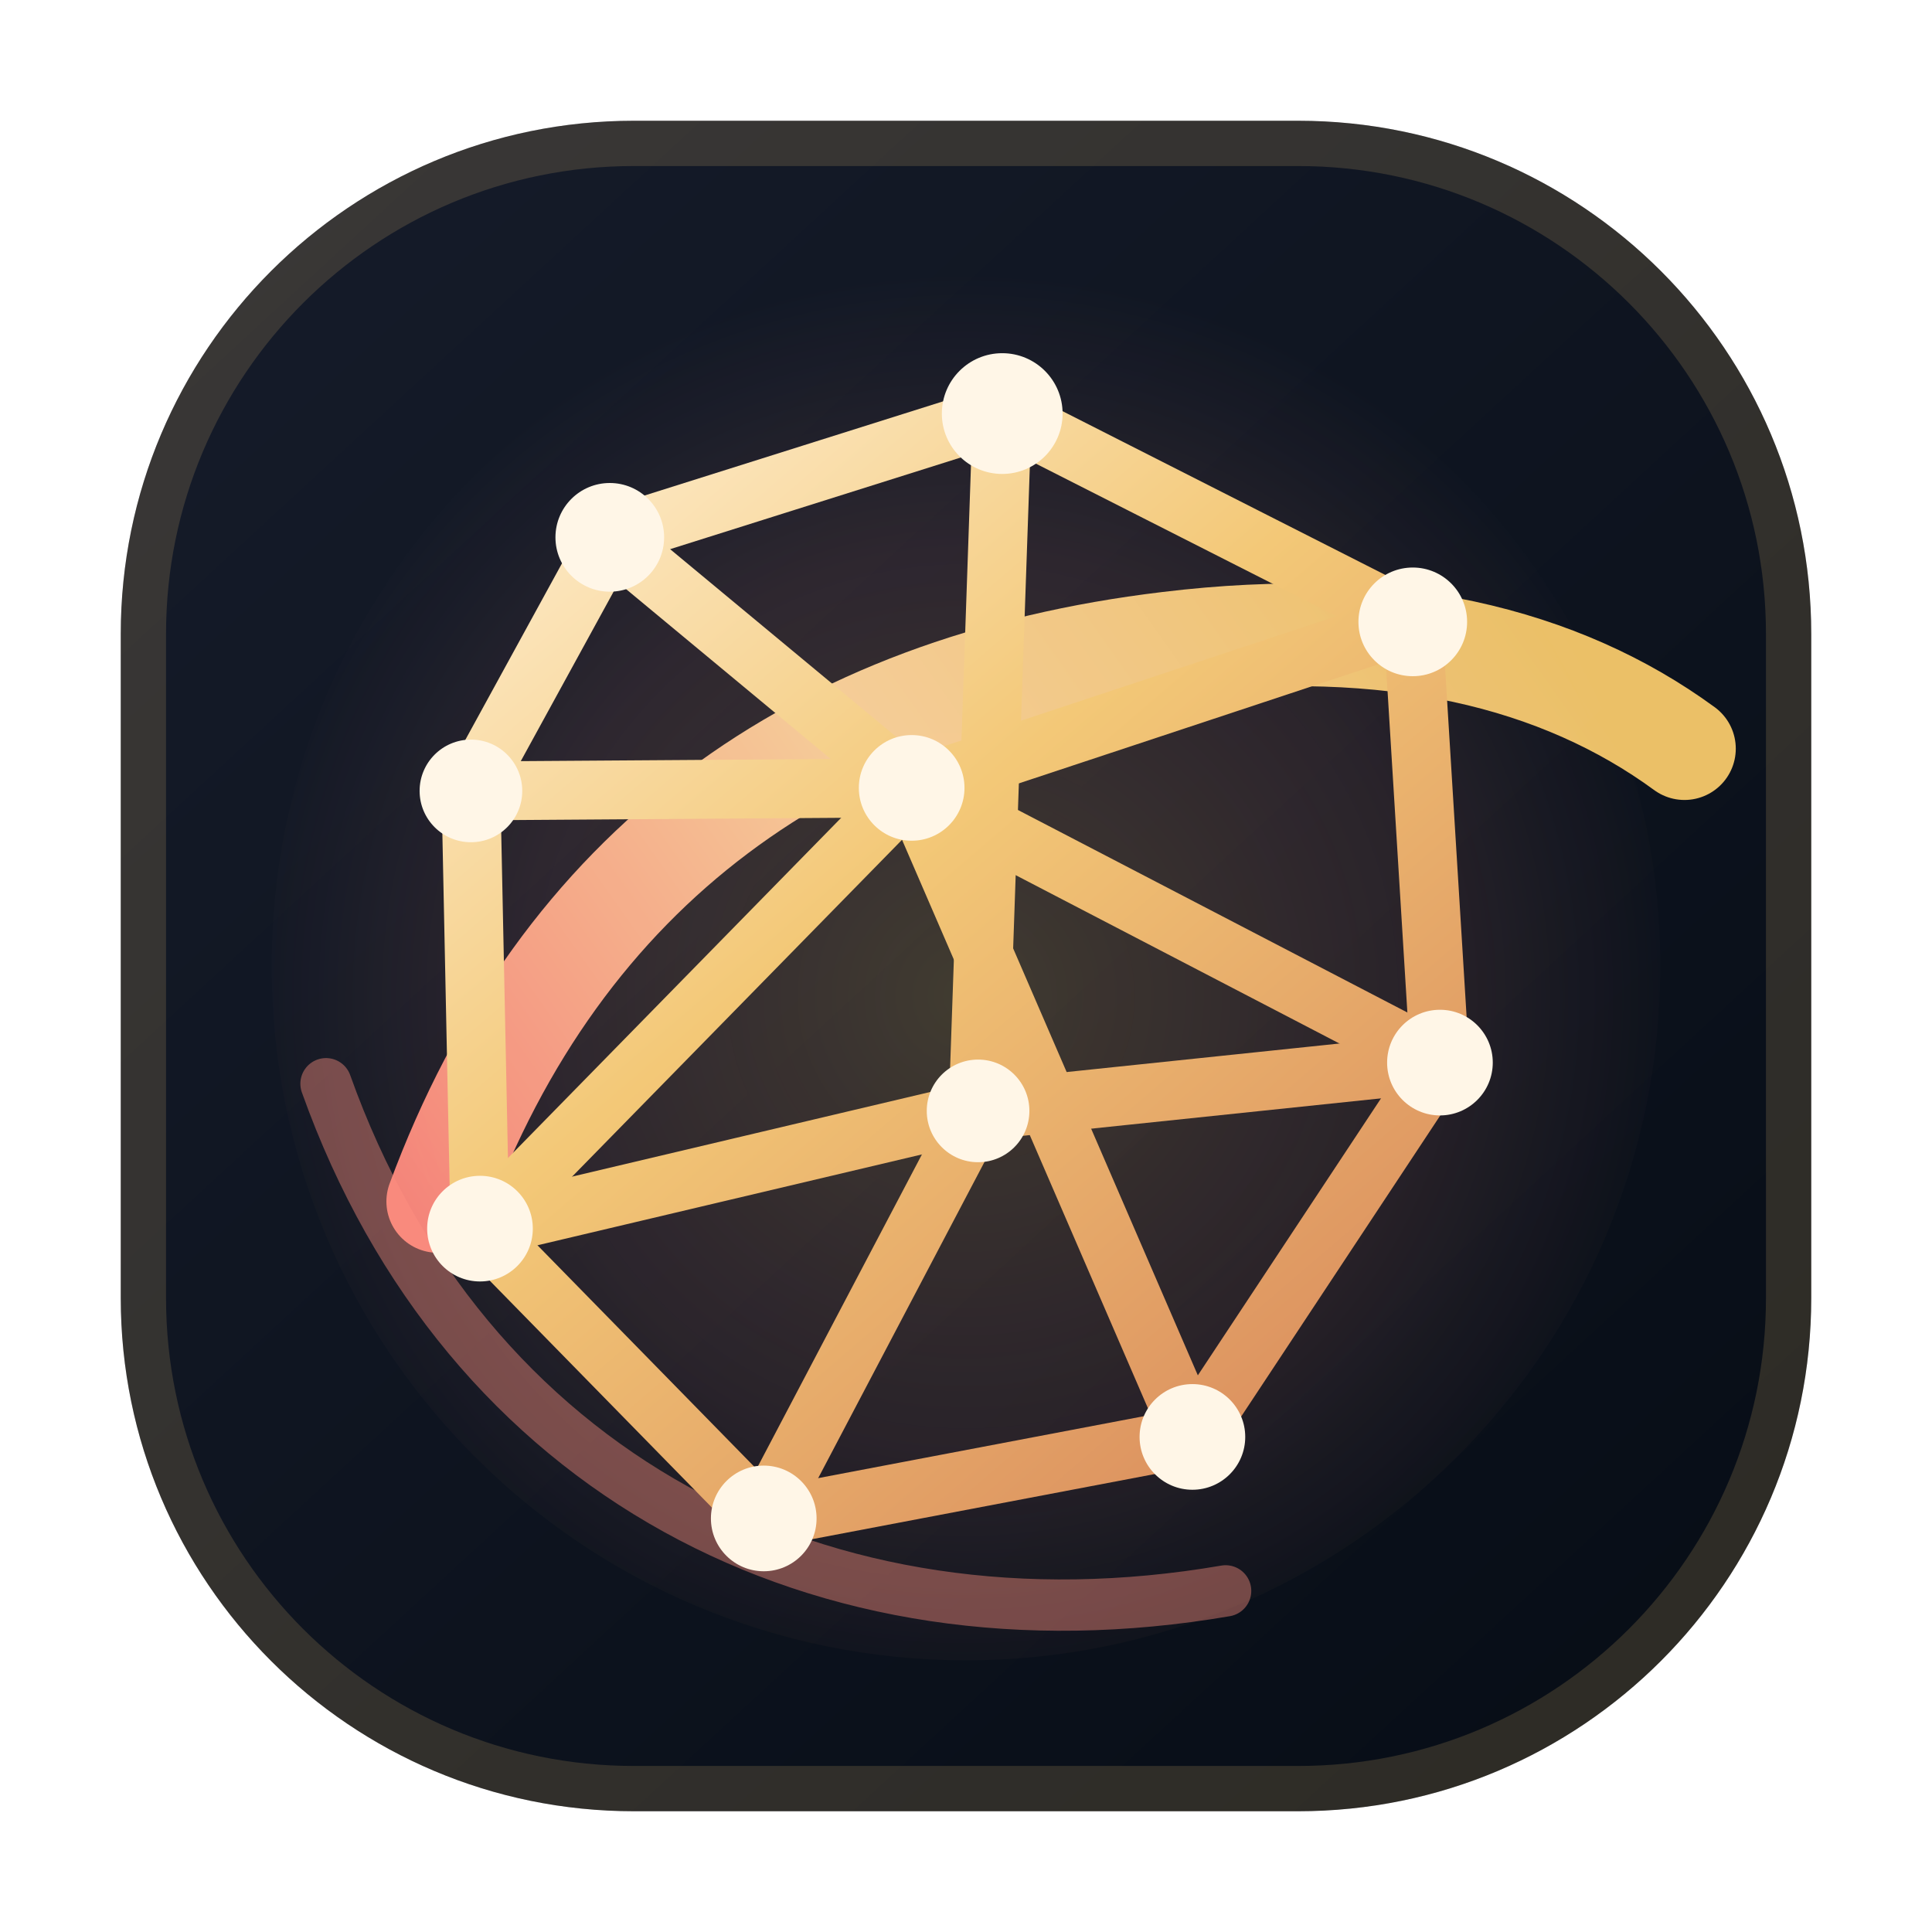
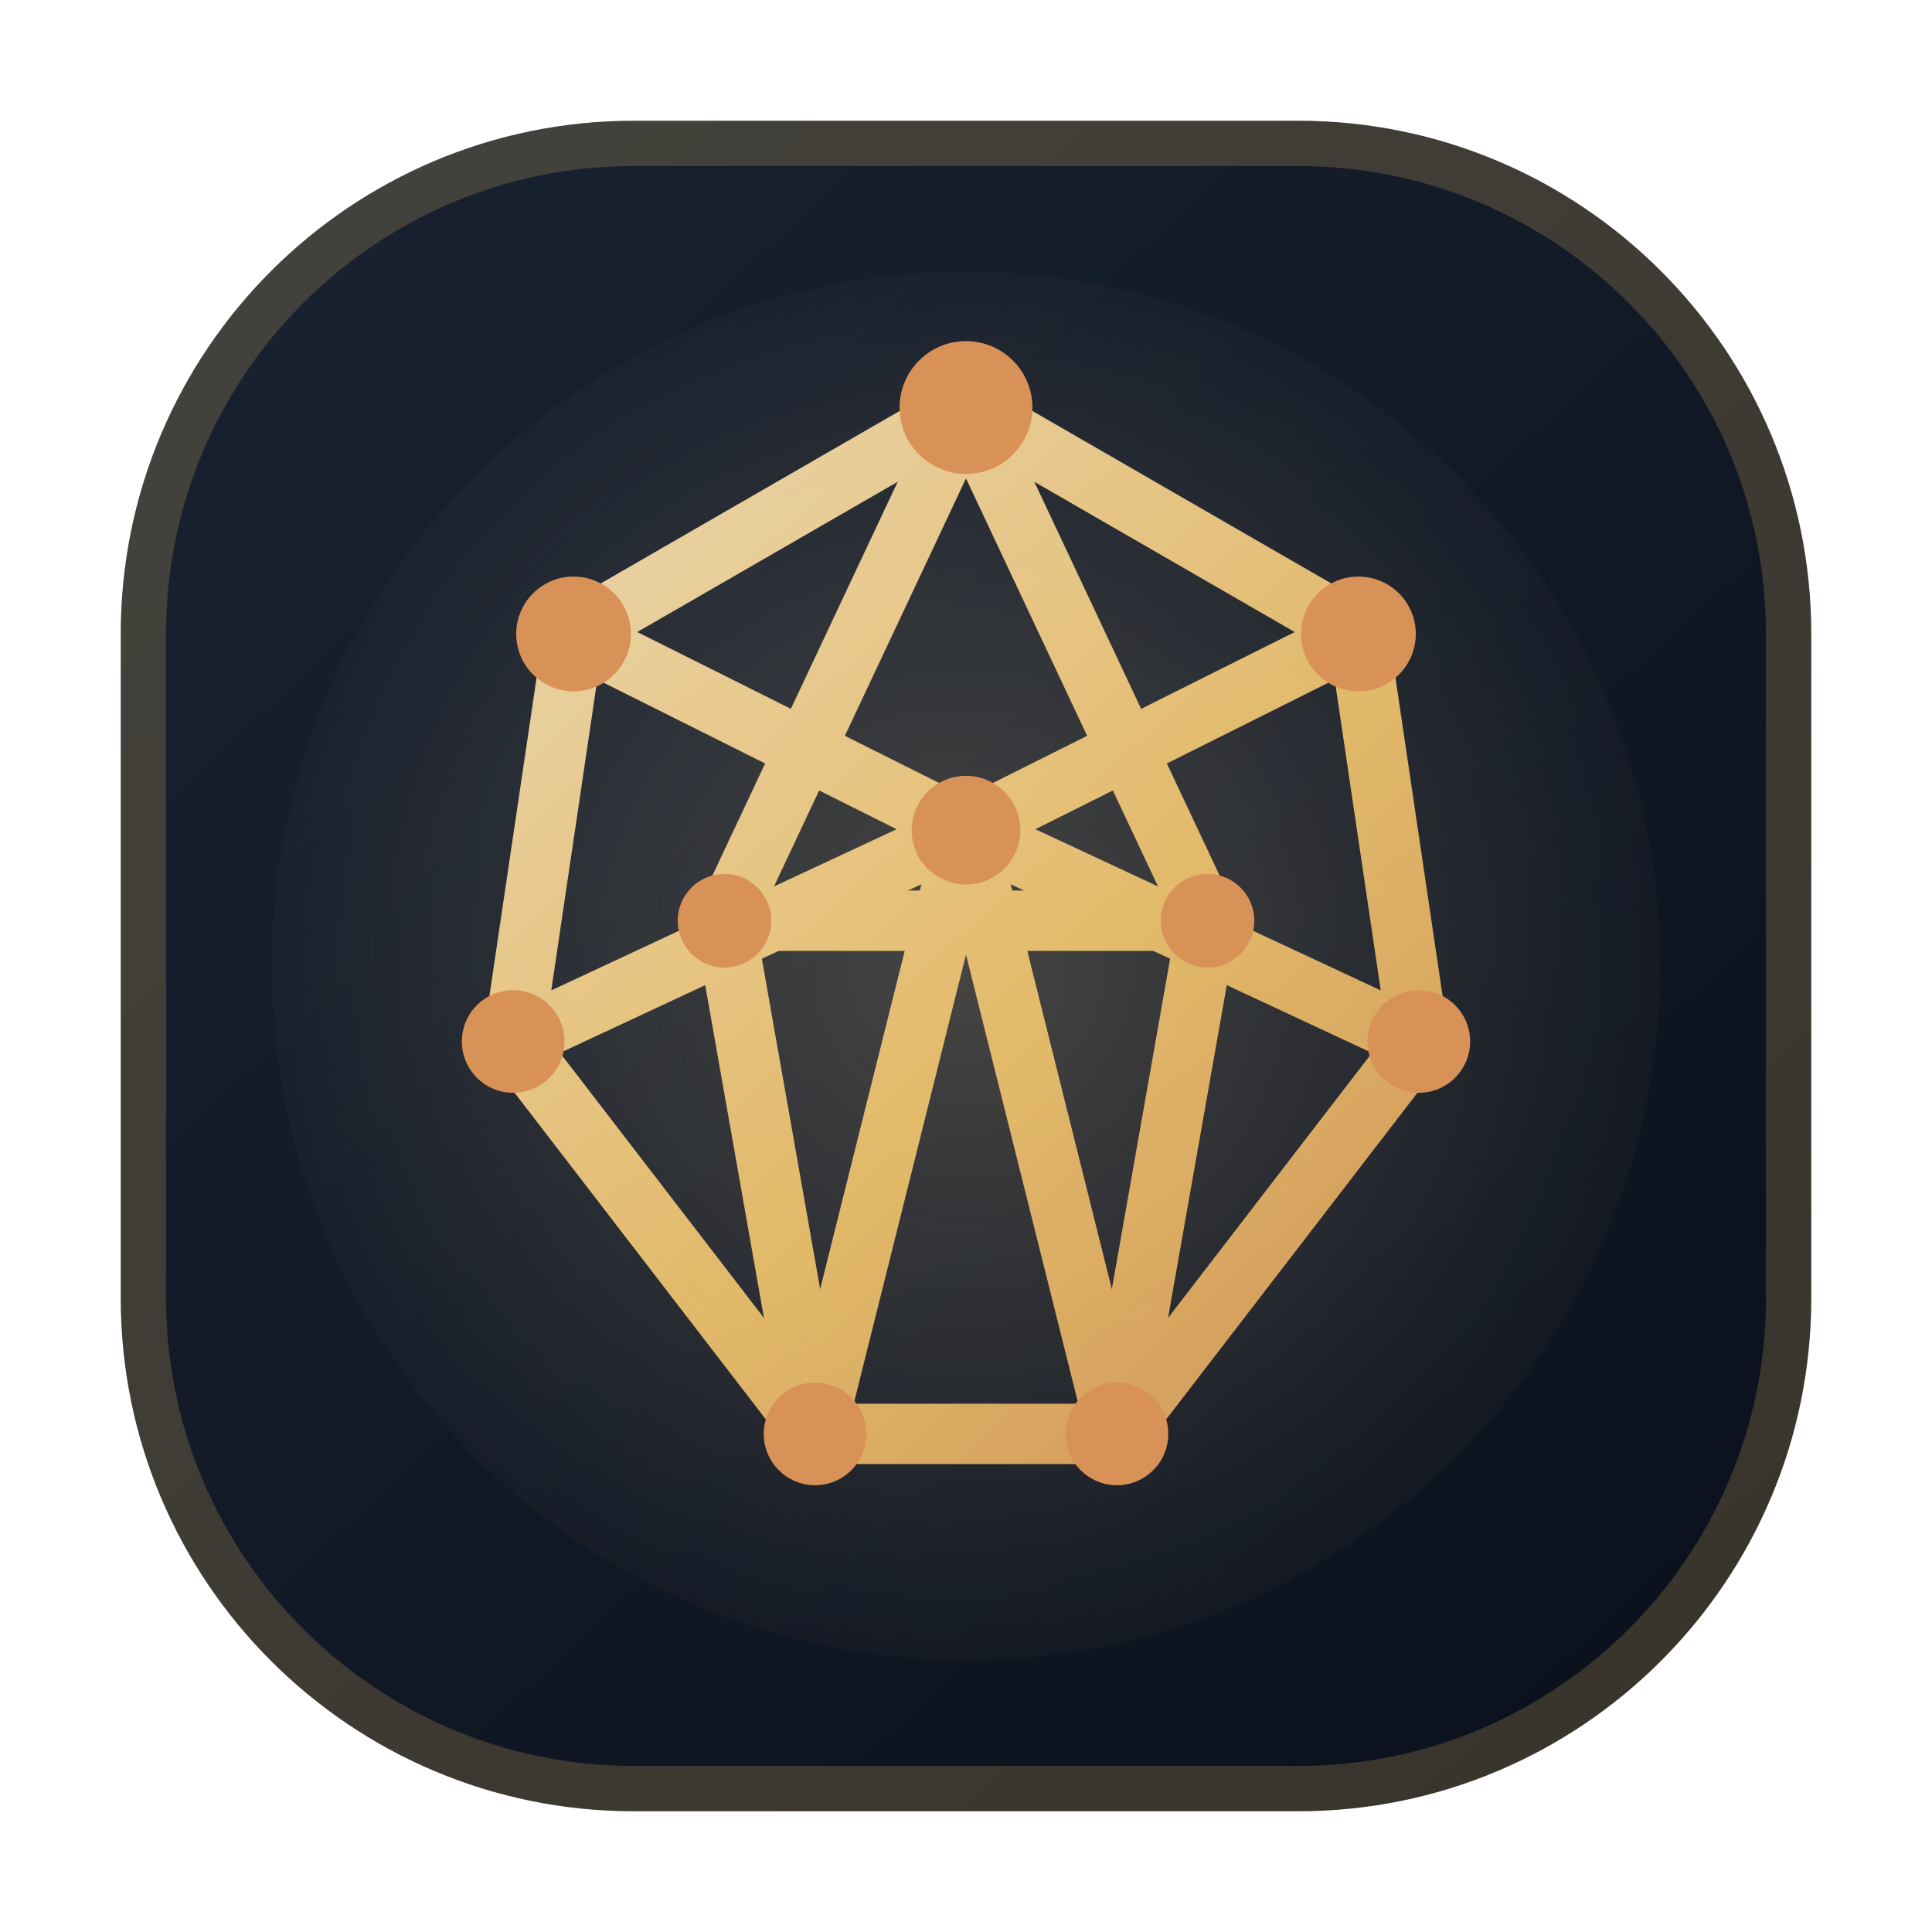
<svg xmlns="http://www.w3.org/2000/svg" viewBox="0 0 64 64" fill="none">
  <defs>
-     <linearGradient id="bg" x1="9" y1="7" x2="56" y2="58" gradientUnits="userSpaceOnUse">
-       <stop stop-color="#151b29" />
-       <stop offset="1" stop-color="#070d16" />
+     <linearGradient id="bg" x1="10" y1="8" x2="56" y2="58" gradientUnits="userSpaceOnUse">
+       <stop stop-color="#182130" />
+       <stop offset="1" stop-color="#0B111C" />
    </linearGradient>
-     <linearGradient id="shell" x1="16" y1="13" x2="46" y2="48" gradientUnits="userSpaceOnUse">
-       <stop stop-color="#FFF0D6" />
-       <stop offset="0.45" stop-color="#F3C877" />
-       <stop offset="1" stop-color="#D98A5C" />
+     <linearGradient id="stroke" x1="14" y1="10" x2="52" y2="52" gradientUnits="userSpaceOnUse">
+       <stop stop-color="#FFEBC7" />
+       <stop offset="0.55" stop-color="#F1C56E" />
+       <stop offset="1" stop-color="#D89257" />
    </linearGradient>
-     <linearGradient id="orbit" x1="15" y1="42" x2="49" y2="18" gradientUnits="userSpaceOnUse">
-       <stop stop-color="#FF8B7E" />
-       <stop offset="0.5" stop-color="#FFD59E" />
-       <stop offset="1" stop-color="#F6C86B" />
-     </linearGradient>
-     <radialGradient id="glow" cx="0" cy="0" r="1" gradientUnits="userSpaceOnUse" gradientTransform="translate(32 33) rotate(90) scale(24)">
-       <stop stop-color="#F6C86B" stop-opacity=".22" />
-       <stop offset=".62" stop-color="#FF9C87" stop-opacity=".12" />
-       <stop offset="1" stop-color="#FF9C87" stop-opacity="0" />
+     <radialGradient id="glow" cx="0" cy="0" r="1" gradientUnits="userSpaceOnUse" gradientTransform="translate(32 32) rotate(90) scale(26)">
+       <stop stop-color="#FFDFA8" stop-opacity=".22" />
+       <stop offset="1" stop-color="#FFDFA8" stop-opacity="0" />
+     </radialGradient>
+     <radialGradient id="orb" cx="0" cy="0" r="1" gradientUnits="userSpaceOnUse" gradientTransform="translate(0 0) scale(1)">
+       <stop stop-color="#FFF8E8" />
+       <stop offset="0.62" stop-color="#F4CC74" />
+       <stop offset="1" stop-color="#D89257" />
    </radialGradient>
  </defs>
  <rect x="4" y="4" width="56" height="56" rx="17" fill="url(#bg)" />
-   <rect x="4.75" y="4.75" width="54.5" height="54.5" rx="16.25" stroke="#F7C97A" stroke-opacity=".16" stroke-width="1.5" />
+   <rect x="4.75" y="4.75" width="54.5" height="54.5" rx="16.25" stroke="#F0C36A" stroke-opacity=".2" stroke-width="1.5" />
  <circle cx="32" cy="32" r="23" fill="url(#glow)" />
-   <path d="M14.5 39.8C18.6 28.7 27 22.7 38.7 21.3C46.1 20.4 51.7 21.8 55.8 24.8" stroke="url(#orbit)" stroke-width="3.4" stroke-linecap="round" opacity=".95" />
-   <path d="M10.8 35.9C15.4 48.8 27.2 55 40.6 52.7" stroke="#FF9182" stroke-opacity=".42" stroke-width="1.7" stroke-linecap="round" />
-   <g stroke="url(#shell)" stroke-width="1.95" stroke-linecap="round" stroke-linejoin="round">
-     <path d="M20.2 17.8L33.2 13.7L46.8 20.6L47.7 35.2L39.5 47.6L25.3 50.3L15.9 40.7L15.6 26.2L20.2 17.8Z" />
-     <path d="M20.2 17.8L30.2 26.1L46.8 20.6" />
-     <path d="M15.6 26.2L30.2 26.1L47.7 35.2" />
-     <path d="M15.9 40.7L30.2 26.1L39.5 47.6" />
-     <path d="M25.3 50.3L32.4 36.8L47.7 35.2" />
-     <path d="M33.2 13.7L32.4 36.8L15.9 40.7" />
+   <g stroke="url(#stroke)" stroke-width="2" stroke-linecap="round" stroke-linejoin="round" opacity=".92">
+     <path d="M32 13.5L19 21L17 34.5L27 47.5H37L47 34.5L45 21L32 13.5Z" />
+     <path d="M19 21L32 27.5L45 21" />
+     <path d="M17 34.5L32 27.5L47 34.5" />
+     <path d="M27 47.5L32 27.5L37 47.5" />
+     <path d="M32 13.5L24 30.5L27 47.5" />
+     <path d="M32 13.5L40 30.5L37 47.5" />
+     <path d="M24 30.5H40" />
  </g>
-   <g fill="#FFF6E7">
-     <circle cx="20.2" cy="17.8" r="1.8" />
-     <circle cx="33.2" cy="13.7" r="2" />
-     <circle cx="46.8" cy="20.6" r="1.8" />
-     <circle cx="47.7" cy="35.2" r="1.75" />
-     <circle cx="39.5" cy="47.6" r="1.75" />
-     <circle cx="25.3" cy="50.3" r="1.75" />
-     <circle cx="15.9" cy="40.7" r="1.75" />
-     <circle cx="15.6" cy="26.2" r="1.7" />
-     <circle cx="30.2" cy="26.1" r="1.75" />
-     <circle cx="32.4" cy="36.8" r="1.7" />
+   <g fill="url(#orb)">
+     <circle cx="32" cy="13.5" r="2.2" />
+     <circle cx="19" cy="21" r="1.9" />
+     <circle cx="45" cy="21" r="1.9" />
+     <circle cx="17" cy="34.5" r="1.7" />
+     <circle cx="47" cy="34.5" r="1.7" />
+     <circle cx="27" cy="47.5" r="1.7" />
+     <circle cx="37" cy="47.5" r="1.7" />
+     <circle cx="32" cy="27.5" r="1.8" />
+     <circle cx="24" cy="30.5" r="1.55" />
+     <circle cx="40" cy="30.5" r="1.55" />
  </g>
</svg>
